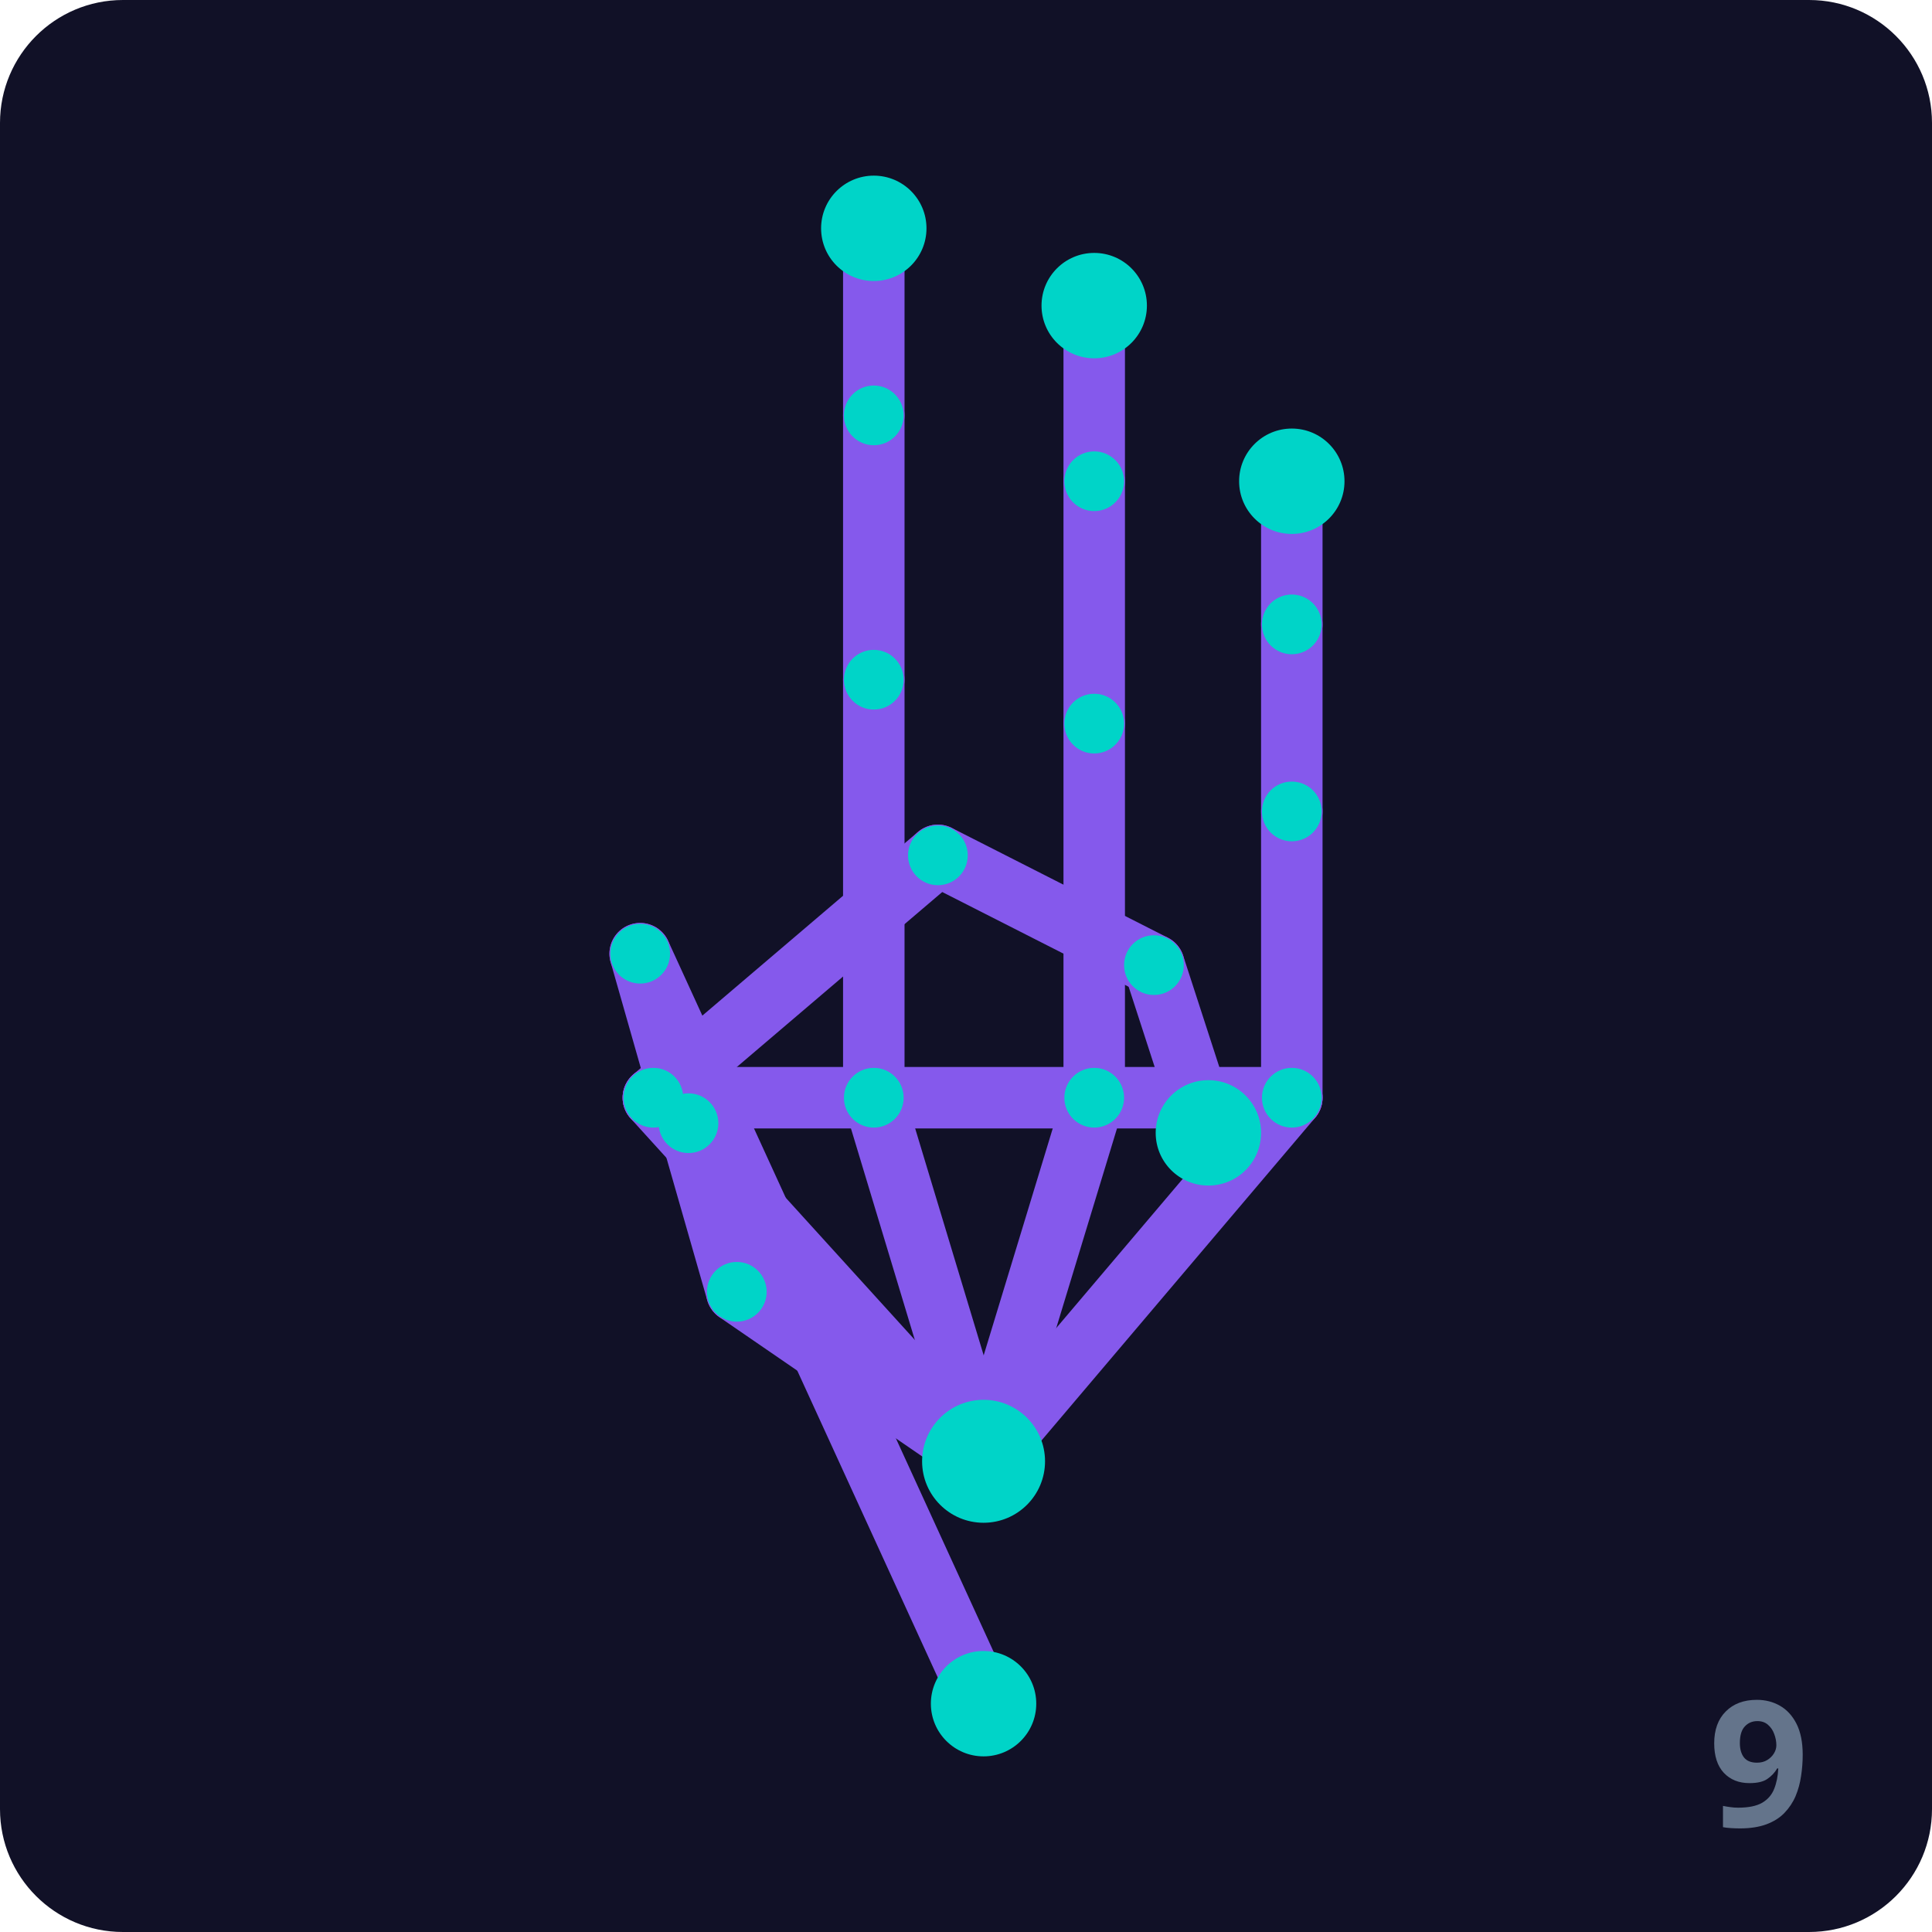
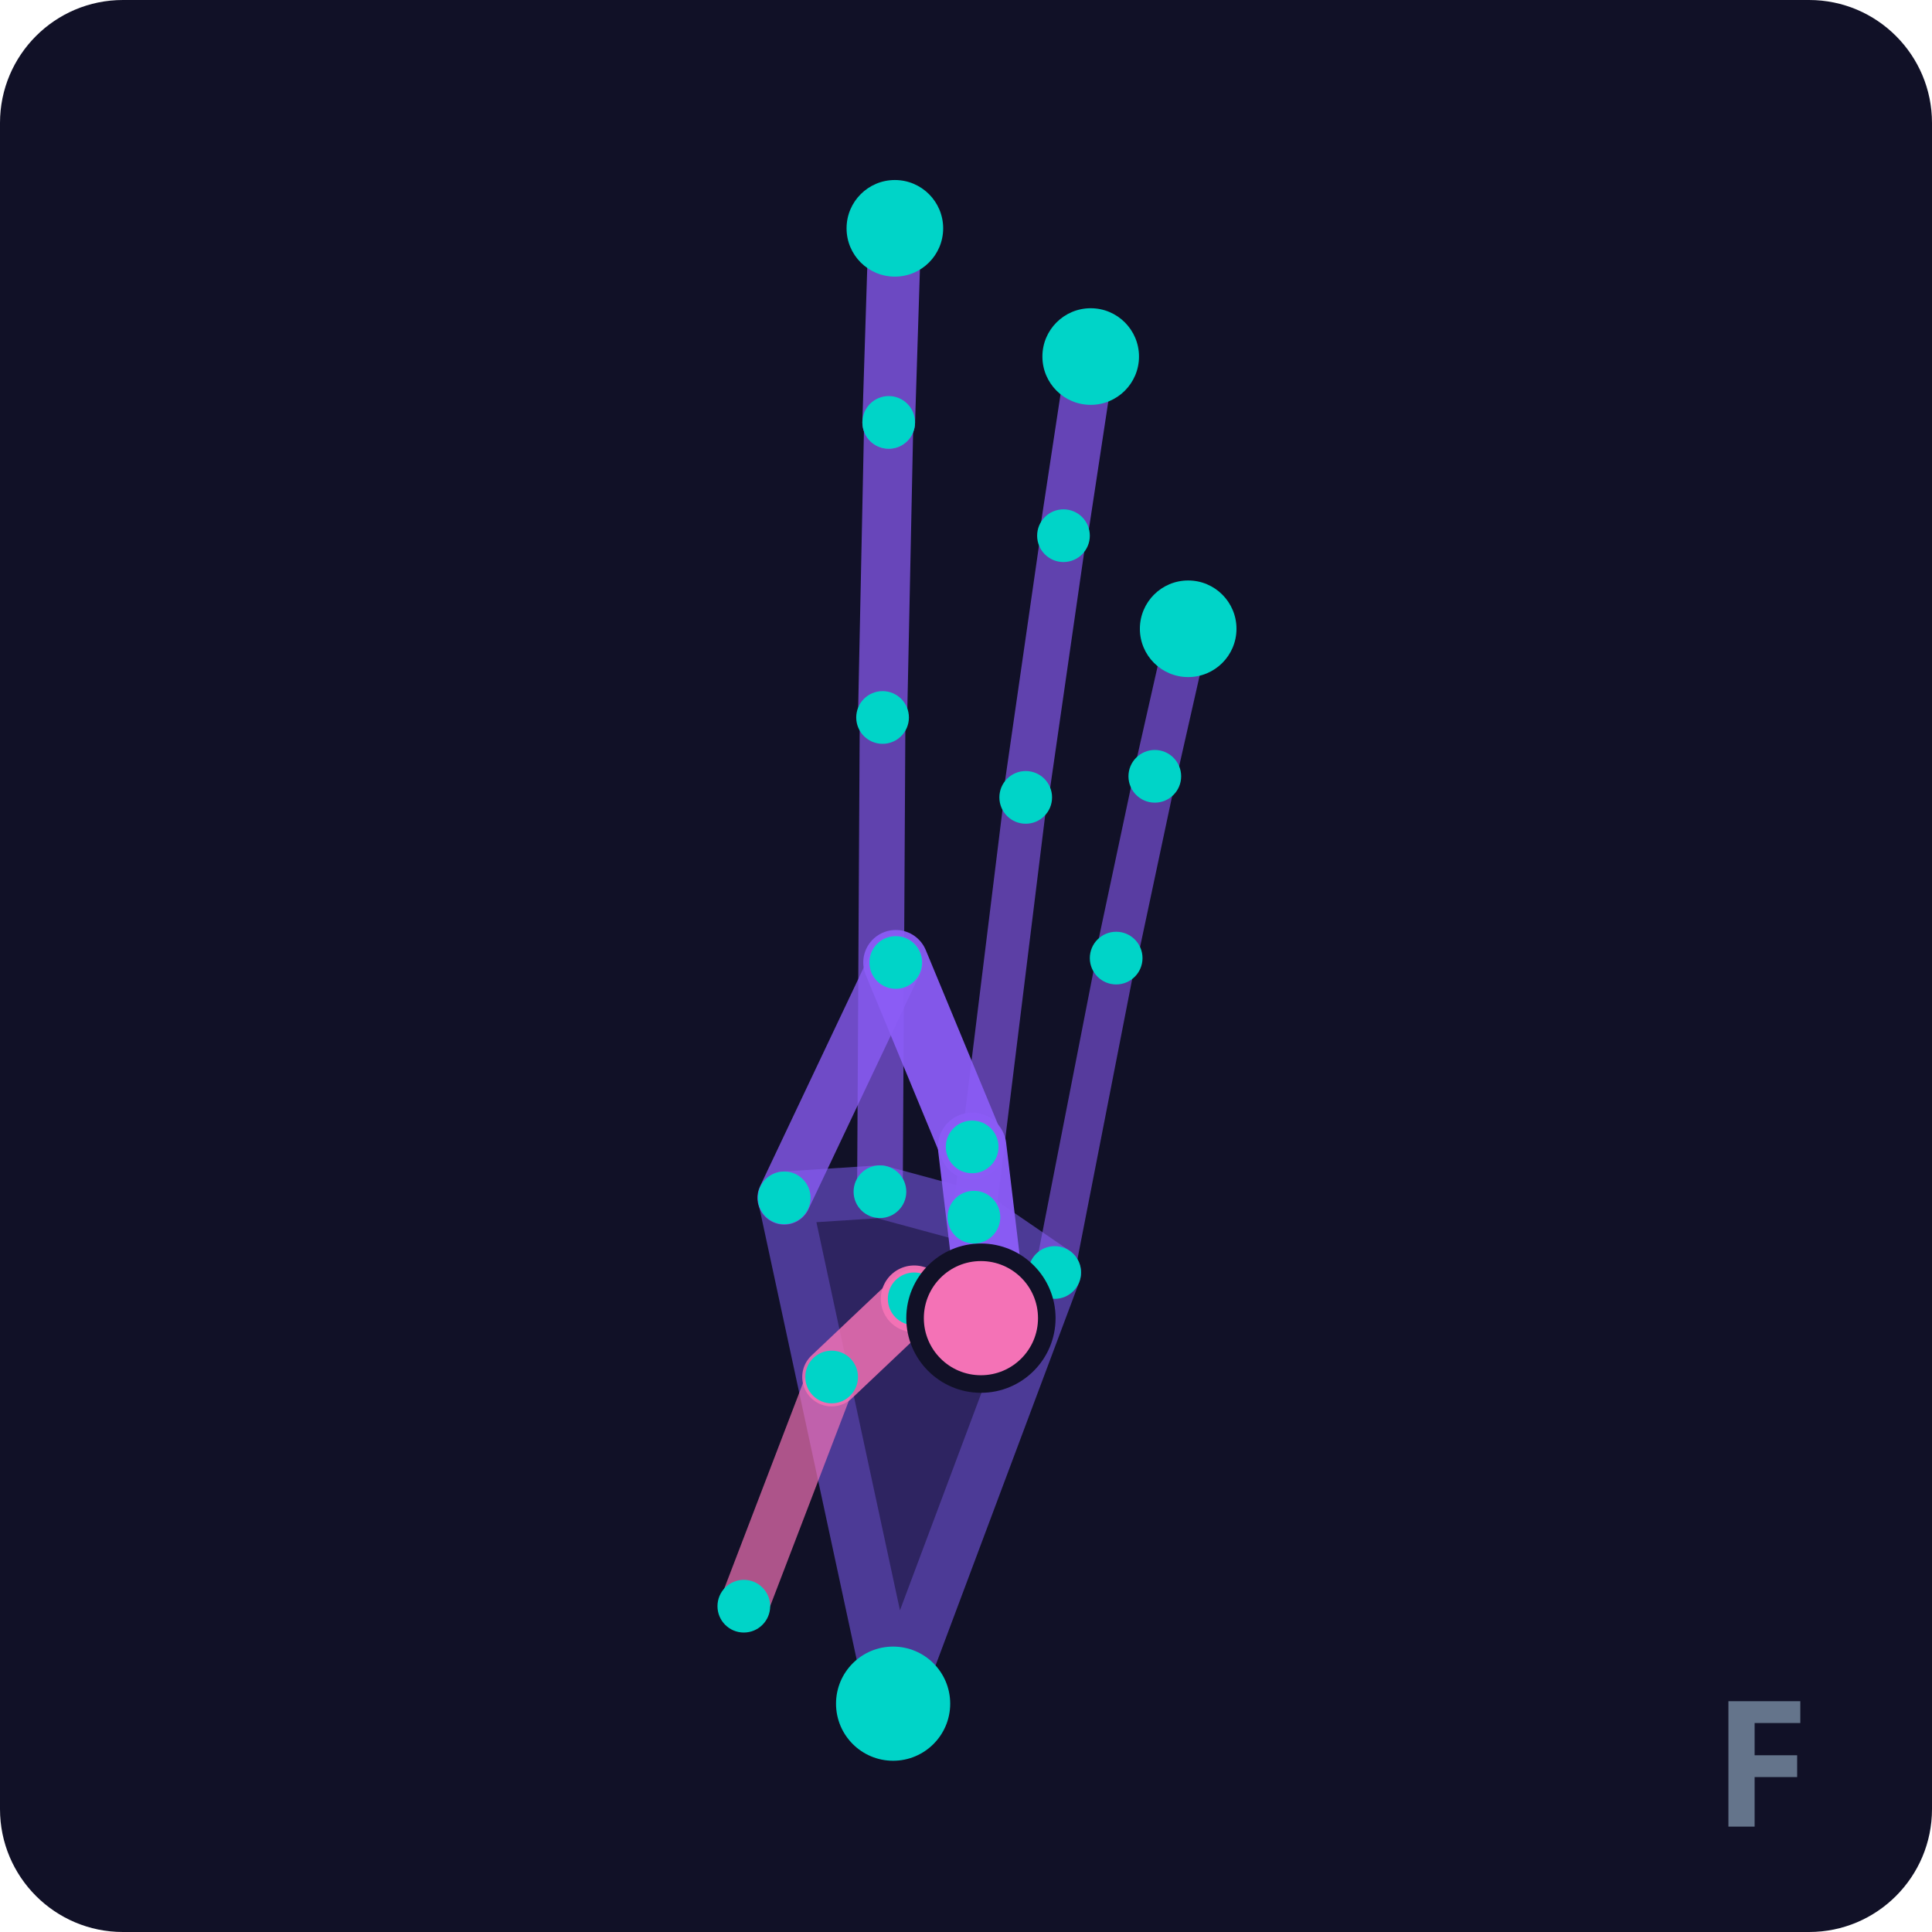
- <svg xmlns="http://www.w3.org/2000/svg" viewBox="0 0 220 220" width="220" height="220" role="img" aria-label="ASL handshape for 9">
+ <svg xmlns="http://www.w3.org/2000/svg" viewBox="0 0 220 220" width="220" height="220" role="img" aria-label="ASL handshape for F">
  <rect width="220" height="220" rx="14" fill="#111127" />
-   <g stroke="#8b5cf6" stroke-width="7" stroke-linecap="round" opacity="0.95">
-     <line x1="112.0" y1="166.4" x2="83.9" y2="147.1" />
-     <line x1="83.9" y1="147.1" x2="78.4" y2="127.9" />
-     <line x1="78.4" y1="127.9" x2="72.9" y2="108.6" />
-     <line x1="72.9" y1="108.6" x2="112.0" y2="194.0" />
-     <line x1="112.0" y1="166.4" x2="74.4" y2="125.0" />
-     <line x1="74.4" y1="125.0" x2="106.8" y2="97.4" />
-     <line x1="106.8" y1="97.4" x2="131.4" y2="109.9" />
-     <line x1="131.4" y1="109.9" x2="137.6" y2="129.0" />
-     <line x1="112.0" y1="166.4" x2="99.5" y2="125.0" />
-     <line x1="99.5" y1="125.0" x2="99.5" y2="77.4" />
-     <line x1="99.5" y1="77.4" x2="99.5" y2="47.3" />
-     <line x1="99.5" y1="47.3" x2="99.5" y2="26.0" />
-     <line x1="112.0" y1="166.4" x2="124.6" y2="125.0" />
-     <line x1="124.6" y1="125.0" x2="124.6" y2="82.4" />
-     <line x1="124.6" y1="82.4" x2="124.6" y2="54.8" />
-     <line x1="124.6" y1="54.8" x2="124.6" y2="34.8" />
-     <line x1="112.0" y1="166.4" x2="147.1" y2="125.0" />
-     <line x1="147.1" y1="125.0" x2="147.1" y2="92.4" />
-     <line x1="147.1" y1="92.4" x2="147.1" y2="71.1" />
-     <line x1="147.1" y1="71.1" x2="147.1" y2="54.8" />
-     <line x1="74.4" y1="125.0" x2="99.5" y2="125.0" />
-     <line x1="99.5" y1="125.0" x2="124.6" y2="125.0" />
-     <line x1="124.6" y1="125.0" x2="147.1" y2="125.0" />
+   <polygon points="101.7,194.0 89.3,136.4 100.2,135.7 110.9,138.6 120.1,144.9" fill="#2e2461" stroke="#4c3a96" stroke-width="6" stroke-linejoin="round" />
+   <line x1="120.1" y1="144.9" x2="127.1" y2="109.1" stroke="#8b5cf6" stroke-width="4.5" stroke-linecap="round" opacity="0.57" />
+   <line x1="127.1" y1="109.1" x2="131.5" y2="88.4" stroke="#8b5cf6" stroke-width="4.8" stroke-linecap="round" opacity="0.59" />
+   <line x1="131.5" y1="88.4" x2="135.3" y2="71.6" stroke="#8b5cf6" stroke-width="4.9" stroke-linecap="round" opacity="0.62" />
+   <line x1="110.9" y1="138.6" x2="116.8" y2="90.8" stroke="#8b5cf6" stroke-width="4.9" stroke-linecap="round" opacity="0.61" />
+   <line x1="116.8" y1="90.8" x2="121.1" y2="61.0" stroke="#8b5cf6" stroke-width="5.2" stroke-linecap="round" opacity="0.65" />
+   <line x1="121.1" y1="61.0" x2="124.2" y2="40.6" stroke="#8b5cf6" stroke-width="5.5" stroke-linecap="round" opacity="0.69" />
+   <line x1="100.2" y1="135.7" x2="100.5" y2="81.7" stroke="#8b5cf6" stroke-width="5.2" stroke-linecap="round" opacity="0.65" />
+   <line x1="100.5" y1="81.7" x2="101.2" y2="48.1" stroke="#8b5cf6" stroke-width="5.6" stroke-linecap="round" opacity="0.71" />
+   <line x1="101.2" y1="48.1" x2="101.9" y2="26.0" stroke="#8b5cf6" stroke-width="6.0" stroke-linecap="round" opacity="0.75" />
+   <line x1="84.7" y1="182.9" x2="94.7" y2="156.8" stroke="#f472b6" stroke-width="5.6" stroke-linecap="round" opacity="0.69" />
+   <line x1="94.7" y1="156.8" x2="104.1" y2="147.9" stroke="#f472b6" stroke-width="6.7" stroke-linecap="round" opacity="0.83" />
+   <line x1="104.1" y1="147.9" x2="111.7" y2="150.1" stroke="#f472b6" stroke-width="7.6" stroke-linecap="round" opacity="0.95" />
+   <line x1="89.3" y1="136.4" x2="102.0" y2="109.6" stroke="#8b5cf6" stroke-width="6.1" stroke-linecap="round" opacity="0.77" />
+   <line x1="102.0" y1="109.6" x2="110.7" y2="130.6" stroke="#8b5cf6" stroke-width="7.4" stroke-linecap="round" opacity="0.93" />
+   <line x1="110.7" y1="130.6" x2="113.2" y2="151.4" stroke="#8b5cf6" stroke-width="7.8" stroke-linecap="round" opacity="0.97" />
+   <g fill="#00d4c8">
+     <circle cx="101.7" cy="194.0" r="6.5" />
+     <circle cx="84.7" cy="182.9" r="3.0" />
+     <circle cx="94.7" cy="156.8" r="3.0" />
+     <circle cx="104.1" cy="147.9" r="3.0" />
+     <circle cx="89.3" cy="136.4" r="3.0" />
+     <circle cx="102.0" cy="109.6" r="3.0" />
+     <circle cx="110.7" cy="130.6" r="3.0" />
+     <circle cx="113.2" cy="151.4" r="5.5" />
+     <circle cx="100.2" cy="135.7" r="3.0" />
+     <circle cx="100.5" cy="81.7" r="3.0" />
+     <circle cx="101.2" cy="48.1" r="3.0" />
+     <circle cx="101.9" cy="26.0" r="5.5" />
+     <circle cx="110.9" cy="138.6" r="3.0" />
+     <circle cx="116.8" cy="90.8" r="3.0" />
+     <circle cx="121.1" cy="61.0" r="3.0" />
+     <circle cx="124.2" cy="40.6" r="5.5" />
+     <circle cx="120.1" cy="144.9" r="3.0" />
+     <circle cx="127.1" cy="109.1" r="3.0" />
+     <circle cx="131.5" cy="88.4" r="3.0" />
+     <circle cx="135.3" cy="71.6" r="5.5" />
  </g>
-   <g fill="#00d4c8">
-     <circle cx="112.0" cy="166.4" r="7.0" />
-     <circle cx="83.9" cy="147.1" r="3.4" />
-     <circle cx="78.4" cy="127.9" r="3.4" />
-     <circle cx="72.9" cy="108.6" r="3.4" />
-     <circle cx="112.0" cy="194.0" r="6.0" />
-     <circle cx="74.4" cy="125.0" r="3.4" />
-     <circle cx="106.8" cy="97.4" r="3.4" />
-     <circle cx="131.4" cy="109.9" r="3.4" />
-     <circle cx="137.6" cy="129.0" r="6.0" />
-     <circle cx="99.5" cy="125.0" r="3.4" />
-     <circle cx="99.5" cy="77.4" r="3.4" />
-     <circle cx="99.5" cy="47.3" r="3.4" />
-     <circle cx="99.5" cy="26.0" r="6.0" />
-     <circle cx="124.6" cy="125.0" r="3.4" />
-     <circle cx="124.6" cy="82.4" r="3.4" />
-     <circle cx="124.6" cy="54.8" r="3.4" />
-     <circle cx="124.6" cy="34.8" r="6.0" />
-     <circle cx="147.1" cy="125.0" r="3.4" />
-     <circle cx="147.1" cy="92.4" r="3.4" />
-     <circle cx="147.1" cy="71.1" r="3.4" />
-     <circle cx="147.1" cy="54.8" r="6.0" />
-   </g>
-   <text x="206" y="208" text-anchor="end" fill="#64748b" font-family="system-ui, sans-serif" font-size="20" font-weight="600">9</text>
+   <circle cx="111.7" cy="150.1" r="7.5" fill="#f472b6" stroke="#111127" stroke-width="2" />
+   <text x="206" y="208" text-anchor="end" fill="#64748b" font-family="system-ui, sans-serif" font-size="20" font-weight="600">F</text>
</svg>
